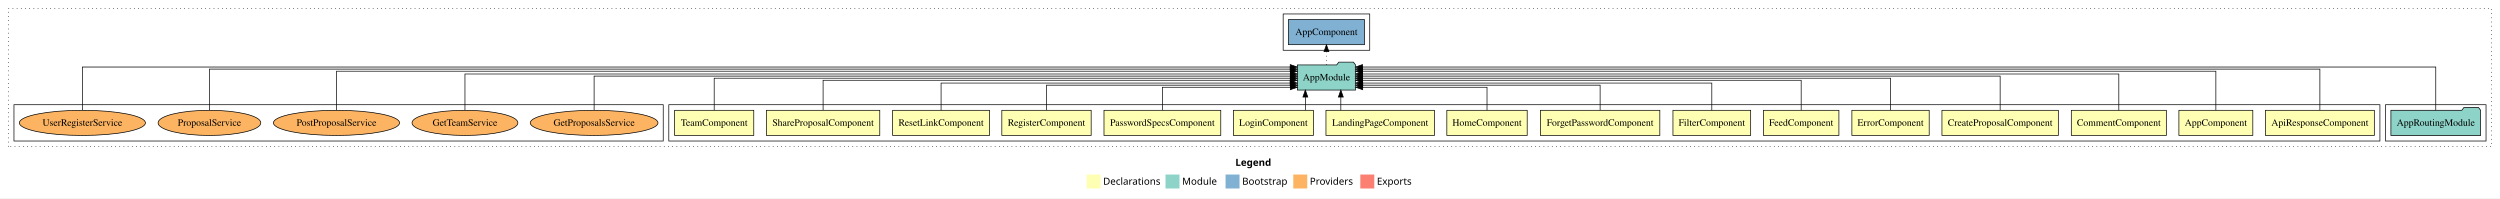
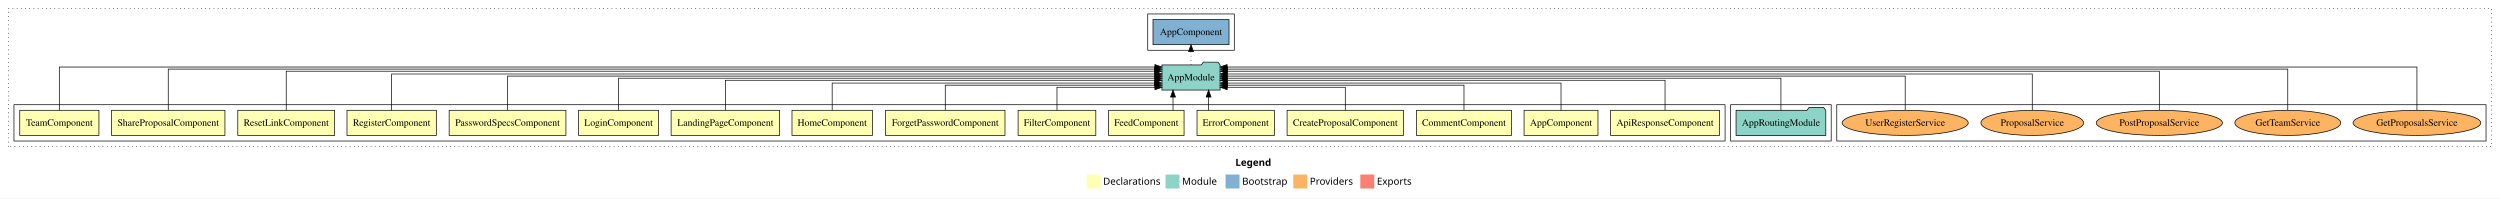
<svg xmlns="http://www.w3.org/2000/svg" width="3581pt" height="284pt" viewBox="0.00 0.00 3581.00 284.00">
  <g id="graph0" class="graph" transform="scale(1 1) rotate(0) translate(4 280)">
    <polygon fill="white" stroke="transparent" points="-4,4 -4,-280 3577,-280 3577,4 -4,4" />
    <text text-anchor="start" x="1765.51" y="-42.4" font-family="sans-serif" font-weight="bold" font-size="14.00">Legend</text>
    <polygon fill="#ffffb3" stroke="transparent" points="1552.5,-10 1552.5,-30 1572.5,-30 1572.5,-10 1552.5,-10" />
    <text text-anchor="start" x="1576.13" y="-15.4" font-family="sans-serif" font-size="14.00">  Declarations</text>
    <polygon fill="#8dd3c7" stroke="transparent" points="1665.5,-10 1665.5,-30 1685.5,-30 1685.5,-10 1665.5,-10" />
    <text text-anchor="start" x="1689.23" y="-15.4" font-family="sans-serif" font-size="14.00">  Module</text>
    <polygon fill="#80b1d3" stroke="transparent" points="1751.5,-10 1751.5,-30 1771.5,-30 1771.5,-10 1751.5,-10" />
    <text text-anchor="start" x="1775.28" y="-15.4" font-family="sans-serif" font-size="14.00">  Bootstrap</text>
    <polygon fill="#fdb462" stroke="transparent" points="1848.5,-10 1848.5,-30 1868.5,-30 1868.5,-10 1848.5,-10" />
    <text text-anchor="start" x="1872.17" y="-15.4" font-family="sans-serif" font-size="14.00">  Providers</text>
    <polygon fill="#fb8072" stroke="transparent" points="1944.5,-10 1944.5,-30 1964.5,-30 1964.5,-10 1944.5,-10" />
    <text text-anchor="start" x="1968.23" y="-15.4" font-family="sans-serif" font-size="14.00">  Exports</text>
    <g id="clust1" class="cluster">
      <polygon fill="none" stroke="black" stroke-dasharray="1,5" points="8,-70 8,-268 3565,-268 3565,-70 8,-70" />
    </g>
+     <g id="clust22" class="cluster">
+       <polygon fill="none" stroke="black" points="2627,-78 2627,-130 3557,-130 3557,-78 2627,-78" />
+     </g>
    <g id="clust19" class="cluster">
-       <polygon fill="none" stroke="black" points="3413,-78 3413,-130 3557,-130 3557,-78 3413,-78" />
+       <polygon fill="none" stroke="black" points="2475,-78 2475,-130 2619,-130 2619,-78 2475,-78" />
    </g>
    <g id="clust21" class="cluster">
-       <polygon fill="none" stroke="black" points="1834,-208 1834,-260 1958,-260 1958,-208 1834,-208" />
+       <polygon fill="none" stroke="black" points="1640,-208 1640,-260 1764,-260 1764,-208 1640,-208" />
    </g>
    <g id="clust2" class="cluster">
-       <polygon fill="none" stroke="black" points="954,-78 954,-130 3405,-130 3405,-78 954,-78" />
-     </g>
-     <g id="clust22" class="cluster">
-       <polygon fill="none" stroke="black" points="16,-78 16,-130 946,-130 946,-78 16,-78" />
+       <polygon fill="none" stroke="black" points="16,-78 16,-130 2467,-130 2467,-78 16,-78" />
    </g>
    <g id="node1" class="node">
-       <polygon fill="#ffffb3" stroke="black" points="3396.98,-122 3241.02,-122 3241.02,-86 3396.98,-86 3396.98,-122" />
-       <text text-anchor="middle" x="3319" y="-99.8" font-family="Times,serif" font-size="14.00">ApiResponseComponent</text>
+       <polygon fill="#ffffb3" stroke="black" points="2458.98,-122 2303.02,-122 2303.02,-86 2458.98,-86 2458.98,-122" />
+       <text text-anchor="middle" x="2381" y="-99.8" font-family="Times,serif" font-size="14.00">ApiResponseComponent</text>
    </g>
    <g id="node17" class="node">
-       <polygon fill="#8dd3c7" stroke="black" points="1937.66,-187 1934.66,-191 1913.66,-191 1910.66,-187 1854.34,-187 1854.34,-151 1937.66,-151 1937.66,-187" />
-       <text text-anchor="middle" x="1896" y="-164.8" font-family="Times,serif" font-size="14.00">AppModule</text>
+       <polygon fill="#8dd3c7" stroke="black" points="1743.66,-187 1740.66,-191 1719.66,-191 1716.66,-187 1660.34,-187 1660.34,-151 1743.66,-151 1743.66,-187" />
+       <text text-anchor="middle" x="1702" y="-164.8" font-family="Times,serif" font-size="14.00">AppModule</text>
    </g>
    <g id="edge1" class="edge">
-       <path fill="none" stroke="black" d="M3319,-122.25C3319,-145.02 3319,-181 3319,-181 3319,-181 1947.82,-181 1947.82,-181" />
-       <polygon fill="black" stroke="black" points="1947.82,-177.5 1937.82,-181 1947.82,-184.5 1947.82,-177.5" />
+       <path fill="none" stroke="black" d="M2381,-122.3C2381,-140.27 2381,-165 2381,-165 2381,-165 1753.71,-165 1753.71,-165" />
+       <polygon fill="black" stroke="black" points="1753.71,-161.5 1743.71,-165 1753.71,-168.5 1753.71,-161.5" />
    </g>
    <g id="node2" class="node">
-       <polygon fill="#ffffb3" stroke="black" points="3222.94,-122 3117.06,-122 3117.06,-86 3222.94,-86 3222.94,-122" />
-       <text text-anchor="middle" x="3170" y="-99.8" font-family="Times,serif" font-size="14.00">AppComponent</text>
+       <polygon fill="#ffffb3" stroke="black" points="2284.94,-122 2179.06,-122 2179.06,-86 2284.94,-86 2284.94,-122" />
+       <text text-anchor="middle" x="2232" y="-99.8" font-family="Times,serif" font-size="14.00">AppComponent</text>
    </g>
    <g id="edge2" class="edge">
-       <path fill="none" stroke="black" d="M3170,-122.29C3170,-144.21 3170,-178 3170,-178 3170,-178 1947.66,-178 1947.66,-178" />
-       <polygon fill="black" stroke="black" points="1947.66,-174.5 1937.66,-178 1947.66,-181.5 1947.66,-174.5" />
+       <path fill="none" stroke="black" d="M2232,-122.04C2232,-138.73 2232,-161 2232,-161 2232,-161 1754.03,-161 1754.03,-161" />
+       <polygon fill="black" stroke="black" points="1754.03,-157.5 1744.03,-161 1754.03,-164.5 1754.03,-157.5" />
    </g>
    <g id="node3" class="node">
-       <polygon fill="#ffffb3" stroke="black" points="3099.06,-122 2962.94,-122 2962.94,-86 3099.06,-86 3099.06,-122" />
-       <text text-anchor="middle" x="3031" y="-99.8" font-family="Times,serif" font-size="14.00">CommentComponent</text>
+       <polygon fill="#ffffb3" stroke="black" points="2161.06,-122 2024.94,-122 2024.94,-86 2161.06,-86 2161.06,-122" />
+       <text text-anchor="middle" x="2093" y="-99.8" font-family="Times,serif" font-size="14.00">CommentComponent</text>
    </g>
    <g id="edge3" class="edge">
-       <path fill="none" stroke="black" d="M3031,-122.03C3031,-142.77 3031,-174 3031,-174 3031,-174 1947.74,-174 1947.74,-174" />
-       <polygon fill="black" stroke="black" points="1947.74,-170.5 1937.74,-174 1947.74,-177.5 1947.74,-170.5" />
+       <path fill="none" stroke="black" d="M2093,-122.28C2093,-137.95 2093,-158 2093,-158 2093,-158 1753.84,-158 1753.84,-158" />
+       <polygon fill="black" stroke="black" points="1753.84,-154.5 1743.84,-158 1753.84,-161.5 1753.84,-154.5" />
    </g>
    <g id="node4" class="node">
-       <polygon fill="#ffffb3" stroke="black" points="2944.36,-122 2777.64,-122 2777.64,-86 2944.36,-86 2944.36,-122" />
-       <text text-anchor="middle" x="2861" y="-99.8" font-family="Times,serif" font-size="14.00">CreateProposalComponent</text>
+       <polygon fill="#ffffb3" stroke="black" points="2006.36,-122 1839.64,-122 1839.64,-86 2006.36,-86 2006.36,-122" />
+       <text text-anchor="middle" x="1923" y="-99.8" font-family="Times,serif" font-size="14.00">CreateProposalComponent</text>
    </g>
    <g id="edge4" class="edge">
-       <path fill="none" stroke="black" d="M2861,-122.31C2861,-142.15 2861,-171 2861,-171 2861,-171 1947.77,-171 1947.77,-171" />
-       <polygon fill="black" stroke="black" points="1947.77,-167.5 1937.77,-171 1947.77,-174.5 1947.77,-167.5" />
+       <path fill="none" stroke="black" d="M1923,-122.12C1923,-136.78 1923,-155 1923,-155 1923,-155 1753.83,-155 1753.83,-155" />
+       <polygon fill="black" stroke="black" points="1753.83,-151.5 1743.83,-155 1753.83,-158.5 1753.83,-151.5" />
    </g>
    <g id="node5" class="node">
-       <polygon fill="#ffffb3" stroke="black" points="2759.37,-122 2648.63,-122 2648.63,-86 2759.37,-86 2759.37,-122" />
-       <text text-anchor="middle" x="2704" y="-99.8" font-family="Times,serif" font-size="14.00">ErrorComponent</text>
+       <polygon fill="#ffffb3" stroke="black" points="1821.37,-122 1710.63,-122 1710.63,-86 1821.37,-86 1821.37,-122" />
+       <text text-anchor="middle" x="1766" y="-99.8" font-family="Times,serif" font-size="14.00">ErrorComponent</text>
    </g>
    <g id="edge5" class="edge">
-       <path fill="none" stroke="black" d="M2704,-122.17C2704,-141.09 2704,-168 2704,-168 2704,-168 1947.74,-168 1947.74,-168" />
-       <polygon fill="black" stroke="black" points="1947.74,-164.5 1937.74,-168 1947.74,-171.5 1947.74,-164.5" />
+       <path fill="none" stroke="black" d="M1727.2,-122.11C1727.2,-122.11 1727.2,-140.99 1727.2,-140.99" />
+       <polygon fill="black" stroke="black" points="1723.7,-140.99 1727.2,-150.99 1730.7,-140.99 1723.7,-140.99" />
    </g>
    <g id="node6" class="node">
-       <polygon fill="#ffffb3" stroke="black" points="2630.05,-122 2521.95,-122 2521.95,-86 2630.05,-86 2630.05,-122" />
-       <text text-anchor="middle" x="2576" y="-99.8" font-family="Times,serif" font-size="14.00">FeedComponent</text>
+       <polygon fill="#ffffb3" stroke="black" points="1692.05,-122 1583.95,-122 1583.95,-86 1692.05,-86 1692.05,-122" />
+       <text text-anchor="middle" x="1638" y="-99.8" font-family="Times,serif" font-size="14.00">FeedComponent</text>
    </g>
    <g id="edge6" class="edge">
-       <path fill="none" stroke="black" d="M2576,-122.3C2576,-140.27 2576,-165 2576,-165 2576,-165 1947.77,-165 1947.77,-165" />
-       <polygon fill="black" stroke="black" points="1947.77,-161.5 1937.77,-165 1947.77,-168.5 1947.77,-161.5" />
+       <path fill="none" stroke="black" d="M1676.22,-122.11C1676.22,-122.11 1676.22,-140.99 1676.22,-140.99" />
+       <polygon fill="black" stroke="black" points="1672.72,-140.99 1676.22,-150.99 1679.72,-140.99 1672.72,-140.99" />
    </g>
    <g id="node7" class="node">
-       <polygon fill="#ffffb3" stroke="black" points="2503.66,-122 2392.34,-122 2392.34,-86 2503.66,-86 2503.66,-122" />
-       <text text-anchor="middle" x="2448" y="-99.8" font-family="Times,serif" font-size="14.00">FilterComponent</text>
+       <polygon fill="#ffffb3" stroke="black" points="1565.66,-122 1454.34,-122 1454.34,-86 1565.66,-86 1565.66,-122" />
+       <text text-anchor="middle" x="1510" y="-99.8" font-family="Times,serif" font-size="14.00">FilterComponent</text>
    </g>
    <g id="edge7" class="edge">
-       <path fill="none" stroke="black" d="M2448,-122.04C2448,-138.73 2448,-161 2448,-161 2448,-161 1947.94,-161 1947.94,-161" />
-       <polygon fill="black" stroke="black" points="1947.94,-157.5 1937.94,-161 1947.94,-164.5 1947.94,-157.5" />
+       <path fill="none" stroke="black" d="M1510,-122.12C1510,-136.78 1510,-155 1510,-155 1510,-155 1650.34,-155 1650.34,-155" />
+       <polygon fill="black" stroke="black" points="1650.34,-158.5 1660.34,-155 1650.34,-151.5 1650.34,-158.5" />
    </g>
    <g id="node8" class="node">
-       <polygon fill="#ffffb3" stroke="black" points="2373.54,-122 2202.46,-122 2202.46,-86 2373.54,-86 2373.54,-122" />
-       <text text-anchor="middle" x="2288" y="-99.8" font-family="Times,serif" font-size="14.00">ForgetPasswordComponent</text>
+       <polygon fill="#ffffb3" stroke="black" points="1435.54,-122 1264.46,-122 1264.46,-86 1435.54,-86 1435.54,-122" />
+       <text text-anchor="middle" x="1350" y="-99.8" font-family="Times,serif" font-size="14.00">ForgetPasswordComponent</text>
    </g>
    <g id="edge8" class="edge">
-       <path fill="none" stroke="black" d="M2288,-122.28C2288,-137.95 2288,-158 2288,-158 2288,-158 1947.95,-158 1947.95,-158" />
-       <polygon fill="black" stroke="black" points="1947.95,-154.5 1937.95,-158 1947.95,-161.5 1947.95,-154.5" />
+       <path fill="none" stroke="black" d="M1350,-122.28C1350,-137.95 1350,-158 1350,-158 1350,-158 1650.24,-158 1650.24,-158" />
+       <polygon fill="black" stroke="black" points="1650.24,-161.5 1660.24,-158 1650.24,-154.5 1650.24,-161.5" />
    </g>
    <g id="node9" class="node">
-       <polygon fill="#ffffb3" stroke="black" points="2183.55,-122 2068.45,-122 2068.45,-86 2183.55,-86 2183.55,-122" />
-       <text text-anchor="middle" x="2126" y="-99.8" font-family="Times,serif" font-size="14.00">HomeComponent</text>
+       <polygon fill="#ffffb3" stroke="black" points="1245.55,-122 1130.45,-122 1130.45,-86 1245.55,-86 1245.55,-122" />
+       <text text-anchor="middle" x="1188" y="-99.8" font-family="Times,serif" font-size="14.00">HomeComponent</text>
    </g>
    <g id="edge9" class="edge">
-       <path fill="none" stroke="black" d="M2126,-122.12C2126,-136.78 2126,-155 2126,-155 2126,-155 1947.92,-155 1947.92,-155" />
-       <polygon fill="black" stroke="black" points="1947.92,-151.5 1937.92,-155 1947.92,-158.5 1947.92,-151.5" />
+       <path fill="none" stroke="black" d="M1188,-122.04C1188,-138.73 1188,-161 1188,-161 1188,-161 1649.94,-161 1649.94,-161" />
+       <polygon fill="black" stroke="black" points="1649.94,-164.5 1659.94,-161 1649.94,-157.5 1649.94,-164.5" />
    </g>
    <g id="node10" class="node">
-       <polygon fill="#ffffb3" stroke="black" points="2050.7,-122 1895.3,-122 1895.3,-86 2050.7,-86 2050.7,-122" />
-       <text text-anchor="middle" x="1973" y="-99.8" font-family="Times,serif" font-size="14.00">LandingPageComponent</text>
+       <polygon fill="#ffffb3" stroke="black" points="1112.7,-122 957.3,-122 957.3,-86 1112.7,-86 1112.7,-122" />
+       <text text-anchor="middle" x="1035" y="-99.8" font-family="Times,serif" font-size="14.00">LandingPageComponent</text>
    </g>
    <g id="edge10" class="edge">
-       <path fill="none" stroke="black" d="M1916.61,-122.11C1916.61,-122.11 1916.61,-140.99 1916.61,-140.99" />
-       <polygon fill="black" stroke="black" points="1913.11,-140.99 1916.61,-150.99 1920.11,-140.99 1913.11,-140.99" />
+       <path fill="none" stroke="black" d="M1035,-122.3C1035,-140.27 1035,-165 1035,-165 1035,-165 1650.28,-165 1650.28,-165" />
+       <polygon fill="black" stroke="black" points="1650.28,-168.5 1660.28,-165 1650.28,-161.5 1650.28,-168.5" />
    </g>
    <g id="node11" class="node">
-       <polygon fill="#ffffb3" stroke="black" points="1877.28,-122 1762.72,-122 1762.72,-86 1877.28,-86 1877.28,-122" />
-       <text text-anchor="middle" x="1820" y="-99.8" font-family="Times,serif" font-size="14.00">LoginComponent</text>
+       <polygon fill="#ffffb3" stroke="black" points="939.28,-122 824.72,-122 824.72,-86 939.28,-86 939.28,-122" />
+       <text text-anchor="middle" x="882" y="-99.8" font-family="Times,serif" font-size="14.00">LoginComponent</text>
    </g>
    <g id="edge11" class="edge">
-       <path fill="none" stroke="black" d="M1865.78,-122.11C1865.78,-122.11 1865.78,-140.99 1865.78,-140.99" />
-       <polygon fill="black" stroke="black" points="1862.28,-140.99 1865.78,-150.99 1869.28,-140.99 1862.28,-140.99" />
+       <path fill="none" stroke="black" d="M882,-122.17C882,-141.09 882,-168 882,-168 882,-168 1650.21,-168 1650.21,-168" />
+       <polygon fill="black" stroke="black" points="1650.21,-171.5 1660.21,-168 1650.21,-164.5 1650.21,-171.5" />
    </g>
    <g id="node12" class="node">
-       <polygon fill="#ffffb3" stroke="black" points="1744.64,-122 1577.36,-122 1577.36,-86 1744.64,-86 1744.64,-122" />
-       <text text-anchor="middle" x="1661" y="-99.8" font-family="Times,serif" font-size="14.00">PasswordSpecsComponent</text>
+       <polygon fill="#ffffb3" stroke="black" points="806.64,-122 639.36,-122 639.36,-86 806.64,-86 806.64,-122" />
+       <text text-anchor="middle" x="723" y="-99.8" font-family="Times,serif" font-size="14.00">PasswordSpecsComponent</text>
    </g>
    <g id="edge12" class="edge">
-       <path fill="none" stroke="black" d="M1661,-122.12C1661,-136.78 1661,-155 1661,-155 1661,-155 1844.26,-155 1844.26,-155" />
-       <polygon fill="black" stroke="black" points="1844.26,-158.5 1854.26,-155 1844.26,-151.5 1844.26,-158.5" />
+       <path fill="none" stroke="black" d="M723,-122.31C723,-142.15 723,-171 723,-171 723,-171 1650.25,-171 1650.25,-171" />
+       <polygon fill="black" stroke="black" points="1650.25,-174.5 1660.25,-171 1650.25,-167.5 1650.25,-174.5" />
    </g>
    <g id="node13" class="node">
-       <polygon fill="#ffffb3" stroke="black" points="1558.98,-122 1431.02,-122 1431.02,-86 1558.98,-86 1558.98,-122" />
-       <text text-anchor="middle" x="1495" y="-99.8" font-family="Times,serif" font-size="14.00">RegisterComponent</text>
+       <polygon fill="#ffffb3" stroke="black" points="620.98,-122 493.02,-122 493.02,-86 620.98,-86 620.98,-122" />
+       <text text-anchor="middle" x="557" y="-99.8" font-family="Times,serif" font-size="14.00">RegisterComponent</text>
    </g>
    <g id="edge13" class="edge">
-       <path fill="none" stroke="black" d="M1495,-122.28C1495,-137.95 1495,-158 1495,-158 1495,-158 1844.22,-158 1844.22,-158" />
-       <polygon fill="black" stroke="black" points="1844.22,-161.5 1854.22,-158 1844.22,-154.5 1844.22,-161.5" />
+       <path fill="none" stroke="black" d="M557,-122.03C557,-142.77 557,-174 557,-174 557,-174 1650.23,-174 1650.23,-174" />
+       <polygon fill="black" stroke="black" points="1650.23,-177.5 1660.23,-174 1650.23,-170.5 1650.23,-177.5" />
    </g>
    <g id="node14" class="node">
-       <polygon fill="#ffffb3" stroke="black" points="1413.38,-122 1274.62,-122 1274.62,-86 1413.38,-86 1413.38,-122" />
-       <text text-anchor="middle" x="1344" y="-99.8" font-family="Times,serif" font-size="14.00">ResetLinkComponent</text>
+       <polygon fill="#ffffb3" stroke="black" points="475.38,-122 336.62,-122 336.62,-86 475.38,-86 475.38,-122" />
+       <text text-anchor="middle" x="406" y="-99.8" font-family="Times,serif" font-size="14.00">ResetLinkComponent</text>
    </g>
    <g id="edge14" class="edge">
-       <path fill="none" stroke="black" d="M1344,-122.04C1344,-138.73 1344,-161 1344,-161 1344,-161 1844.06,-161 1844.06,-161" />
-       <polygon fill="black" stroke="black" points="1844.06,-164.5 1854.06,-161 1844.06,-157.5 1844.06,-164.5" />
+       <path fill="none" stroke="black" d="M406,-122.29C406,-144.21 406,-178 406,-178 406,-178 1649.98,-178 1649.98,-178" />
+       <polygon fill="black" stroke="black" points="1649.98,-181.5 1659.98,-178 1649.98,-174.5 1649.98,-181.5" />
    </g>
    <g id="node15" class="node">
-       <polygon fill="#ffffb3" stroke="black" points="1256.2,-122 1093.8,-122 1093.8,-86 1256.2,-86 1256.2,-122" />
-       <text text-anchor="middle" x="1175" y="-99.8" font-family="Times,serif" font-size="14.00">ShareProposalComponent</text>
+       <polygon fill="#ffffb3" stroke="black" points="318.2,-122 155.8,-122 155.8,-86 318.2,-86 318.2,-122" />
+       <text text-anchor="middle" x="237" y="-99.8" font-family="Times,serif" font-size="14.00">ShareProposalComponent</text>
    </g>
    <g id="edge15" class="edge">
-       <path fill="none" stroke="black" d="M1175,-122.3C1175,-140.27 1175,-165 1175,-165 1175,-165 1844.12,-165 1844.12,-165" />
-       <polygon fill="black" stroke="black" points="1844.12,-168.5 1854.12,-165 1844.12,-161.5 1844.12,-168.5" />
+       <path fill="none" stroke="black" d="M237,-122.25C237,-145.02 237,-181 237,-181 237,-181 1650.13,-181 1650.13,-181" />
+       <polygon fill="black" stroke="black" points="1650.13,-184.5 1660.13,-181 1650.13,-177.5 1650.13,-184.5" />
    </g>
    <g id="node16" class="node">
-       <polygon fill="#ffffb3" stroke="black" points="1075.7,-122 962.3,-122 962.3,-86 1075.7,-86 1075.7,-122" />
-       <text text-anchor="middle" x="1019" y="-99.8" font-family="Times,serif" font-size="14.00">TeamComponent</text>
+       <polygon fill="#ffffb3" stroke="black" points="137.7,-122 24.3,-122 24.3,-86 137.7,-86 137.7,-122" />
+       <text text-anchor="middle" x="81" y="-99.8" font-family="Times,serif" font-size="14.00">TeamComponent</text>
    </g>
    <g id="edge16" class="edge">
-       <path fill="none" stroke="black" d="M1019,-122.17C1019,-141.09 1019,-168 1019,-168 1019,-168 1844.29,-168 1844.29,-168" />
-       <polygon fill="black" stroke="black" points="1844.29,-171.5 1854.29,-168 1844.29,-164.5 1844.29,-171.5" />
+       <path fill="none" stroke="black" d="M81,-122.15C81,-145.76 81,-184 81,-184 81,-184 1650.3,-184 1650.3,-184" />
+       <polygon fill="black" stroke="black" points="1650.3,-187.5 1660.3,-184 1650.3,-180.5 1650.3,-187.5" />
    </g>
    <g id="node19" class="node">
-       <polygon fill="#80b1d3" stroke="black" points="1950.44,-252 1841.56,-252 1841.56,-216 1950.44,-216 1950.44,-252" />
-       <text text-anchor="middle" x="1896" y="-229.8" font-family="Times,serif" font-size="14.00">AppComponent </text>
+       <polygon fill="#80b1d3" stroke="black" points="1756.44,-252 1647.56,-252 1647.56,-216 1756.44,-216 1756.44,-252" />
+       <text text-anchor="middle" x="1702" y="-229.8" font-family="Times,serif" font-size="14.00">AppComponent </text>
    </g>
    <g id="edge18" class="edge">
-       <path fill="none" stroke="black" stroke-dasharray="1,5" d="M1896,-187.11C1896,-187.11 1896,-205.99 1896,-205.99" />
-       <polygon fill="black" stroke="black" points="1892.5,-205.99 1896,-215.99 1899.5,-205.99 1892.5,-205.99" />
+       <path fill="none" stroke="black" stroke-dasharray="1,5" d="M1702,-187.11C1702,-187.11 1702,-205.99 1702,-205.99" />
+       <polygon fill="black" stroke="black" points="1698.5,-205.99 1702,-215.99 1705.5,-205.99 1698.5,-205.99" />
    </g>
    <g id="node18" class="node">
-       <polygon fill="#8dd3c7" stroke="black" points="3549.27,-122 3546.27,-126 3525.27,-126 3522.27,-122 3420.73,-122 3420.73,-86 3549.27,-86 3549.27,-122" />
-       <text text-anchor="middle" x="3485" y="-99.8" font-family="Times,serif" font-size="14.00">AppRoutingModule</text>
+       <polygon fill="#8dd3c7" stroke="black" points="2611.27,-122 2608.27,-126 2587.27,-126 2584.27,-122 2482.73,-122 2482.73,-86 2611.27,-86 2611.27,-122" />
+       <text text-anchor="middle" x="2547" y="-99.8" font-family="Times,serif" font-size="14.00">AppRoutingModule</text>
    </g>
    <g id="edge17" class="edge">
-       <path fill="none" stroke="black" d="M3485,-122.15C3485,-145.76 3485,-184 3485,-184 3485,-184 1947.69,-184 1947.69,-184" />
-       <polygon fill="black" stroke="black" points="1947.69,-180.5 1937.69,-184 1947.69,-187.5 1947.69,-180.5" />
+       <path fill="none" stroke="black" d="M2547,-122.17C2547,-141.09 2547,-168 2547,-168 2547,-168 1753.9,-168 1753.9,-168" />
+       <polygon fill="black" stroke="black" points="1753.9,-164.5 1743.9,-168 1753.9,-171.5 1753.9,-164.5" />
    </g>
    <g id="node20" class="node">
-       <ellipse fill="#fdb462" stroke="black" cx="847" cy="-104" rx="91.47" ry="18" />
-       <text text-anchor="middle" x="847" y="-99.8" font-family="Times,serif" font-size="14.00">GetProposalsService</text>
+       <ellipse fill="#fdb462" stroke="black" cx="3458" cy="-104" rx="91.47" ry="18" />
+       <text text-anchor="middle" x="3458" y="-99.8" font-family="Times,serif" font-size="14.00">GetProposalsService</text>
    </g>
    <g id="edge19" class="edge">
-       <path fill="none" stroke="black" d="M847,-122.31C847,-142.15 847,-171 847,-171 847,-171 1844.23,-171 1844.23,-171" />
-       <polygon fill="black" stroke="black" points="1844.23,-174.5 1854.23,-171 1844.23,-167.5 1844.23,-174.5" />
+       <path fill="none" stroke="black" d="M3458,-122.15C3458,-145.76 3458,-184 3458,-184 3458,-184 1753.67,-184 1753.67,-184" />
+       <polygon fill="black" stroke="black" points="1753.68,-180.5 1743.67,-184 1753.67,-187.5 1753.68,-180.5" />
    </g>
    <g id="node21" class="node">
-       <ellipse fill="#fdb462" stroke="black" cx="662" cy="-104" rx="75.84" ry="18" />
-       <text text-anchor="middle" x="662" y="-99.8" font-family="Times,serif" font-size="14.00">GetTeamService</text>
+       <ellipse fill="#fdb462" stroke="black" cx="3273" cy="-104" rx="75.84" ry="18" />
+       <text text-anchor="middle" x="3273" y="-99.8" font-family="Times,serif" font-size="14.00">GetTeamService</text>
    </g>
    <g id="edge20" class="edge">
-       <path fill="none" stroke="black" d="M662,-122.03C662,-142.77 662,-174 662,-174 662,-174 1844.24,-174 1844.24,-174" />
-       <polygon fill="black" stroke="black" points="1844.24,-177.5 1854.24,-174 1844.24,-170.5 1844.24,-177.5" />
+       <path fill="none" stroke="black" d="M3273,-122.25C3273,-145.02 3273,-181 3273,-181 3273,-181 1754.02,-181 1754.02,-181" />
+       <polygon fill="black" stroke="black" points="1754.02,-177.5 1744.02,-181 1754.02,-184.5 1754.02,-177.5" />
    </g>
    <g id="node22" class="node">
-       <ellipse fill="#fdb462" stroke="black" cx="478" cy="-104" rx="90.34" ry="18" />
-       <text text-anchor="middle" x="478" y="-99.8" font-family="Times,serif" font-size="14.00">PostProposalService</text>
+       <ellipse fill="#fdb462" stroke="black" cx="3089" cy="-104" rx="90.34" ry="18" />
+       <text text-anchor="middle" x="3089" y="-99.8" font-family="Times,serif" font-size="14.00">PostProposalService</text>
    </g>
    <g id="edge21" class="edge">
-       <path fill="none" stroke="black" d="M478,-122.29C478,-144.21 478,-178 478,-178 478,-178 1844.33,-178 1844.33,-178" />
-       <polygon fill="black" stroke="black" points="1844.33,-181.5 1854.33,-178 1844.33,-174.5 1844.33,-181.5" />
+       <path fill="none" stroke="black" d="M3089,-122.29C3089,-144.21 3089,-178 3089,-178 3089,-178 1753.89,-178 1753.89,-178" />
+       <polygon fill="black" stroke="black" points="1753.89,-174.5 1743.89,-178 1753.89,-181.5 1753.89,-174.5" />
    </g>
    <g id="node23" class="node">
-       <ellipse fill="#fdb462" stroke="black" cx="296" cy="-104" rx="73.57" ry="18" />
-       <text text-anchor="middle" x="296" y="-99.8" font-family="Times,serif" font-size="14.00">ProposalService</text>
+       <ellipse fill="#fdb462" stroke="black" cx="2907" cy="-104" rx="73.57" ry="18" />
+       <text text-anchor="middle" x="2907" y="-99.8" font-family="Times,serif" font-size="14.00">ProposalService</text>
    </g>
    <g id="edge22" class="edge">
-       <path fill="none" stroke="black" d="M296,-122.25C296,-145.02 296,-181 296,-181 296,-181 1844.03,-181 1844.03,-181" />
-       <polygon fill="black" stroke="black" points="1844.03,-184.5 1854.03,-181 1844.03,-177.5 1844.03,-184.5" />
+       <path fill="none" stroke="black" d="M2907,-122.03C2907,-142.77 2907,-174 2907,-174 2907,-174 1753.83,-174 1753.83,-174" />
+       <polygon fill="black" stroke="black" points="1753.83,-170.5 1743.83,-174 1753.83,-177.5 1753.83,-170.5" />
    </g>
    <g id="node24" class="node">
-       <ellipse fill="#fdb462" stroke="black" cx="114" cy="-104" rx="90.3" ry="18" />
-       <text text-anchor="middle" x="114" y="-99.8" font-family="Times,serif" font-size="14.00">UserRegisterService</text>
+       <ellipse fill="#fdb462" stroke="black" cx="2725" cy="-104" rx="90.3" ry="18" />
+       <text text-anchor="middle" x="2725" y="-99.8" font-family="Times,serif" font-size="14.00">UserRegisterService</text>
    </g>
    <g id="edge23" class="edge">
-       <path fill="none" stroke="black" d="M114,-122.15C114,-145.76 114,-184 114,-184 114,-184 1844.14,-184 1844.14,-184" />
-       <polygon fill="black" stroke="black" points="1844.14,-187.5 1854.14,-184 1844.14,-180.5 1844.14,-187.5" />
+       <path fill="none" stroke="black" d="M2725,-122.31C2725,-142.15 2725,-171 2725,-171 2725,-171 1753.69,-171 1753.69,-171" />
+       <polygon fill="black" stroke="black" points="1753.69,-167.5 1743.69,-171 1753.69,-174.5 1753.69,-167.5" />
    </g>
  </g>
</svg>
